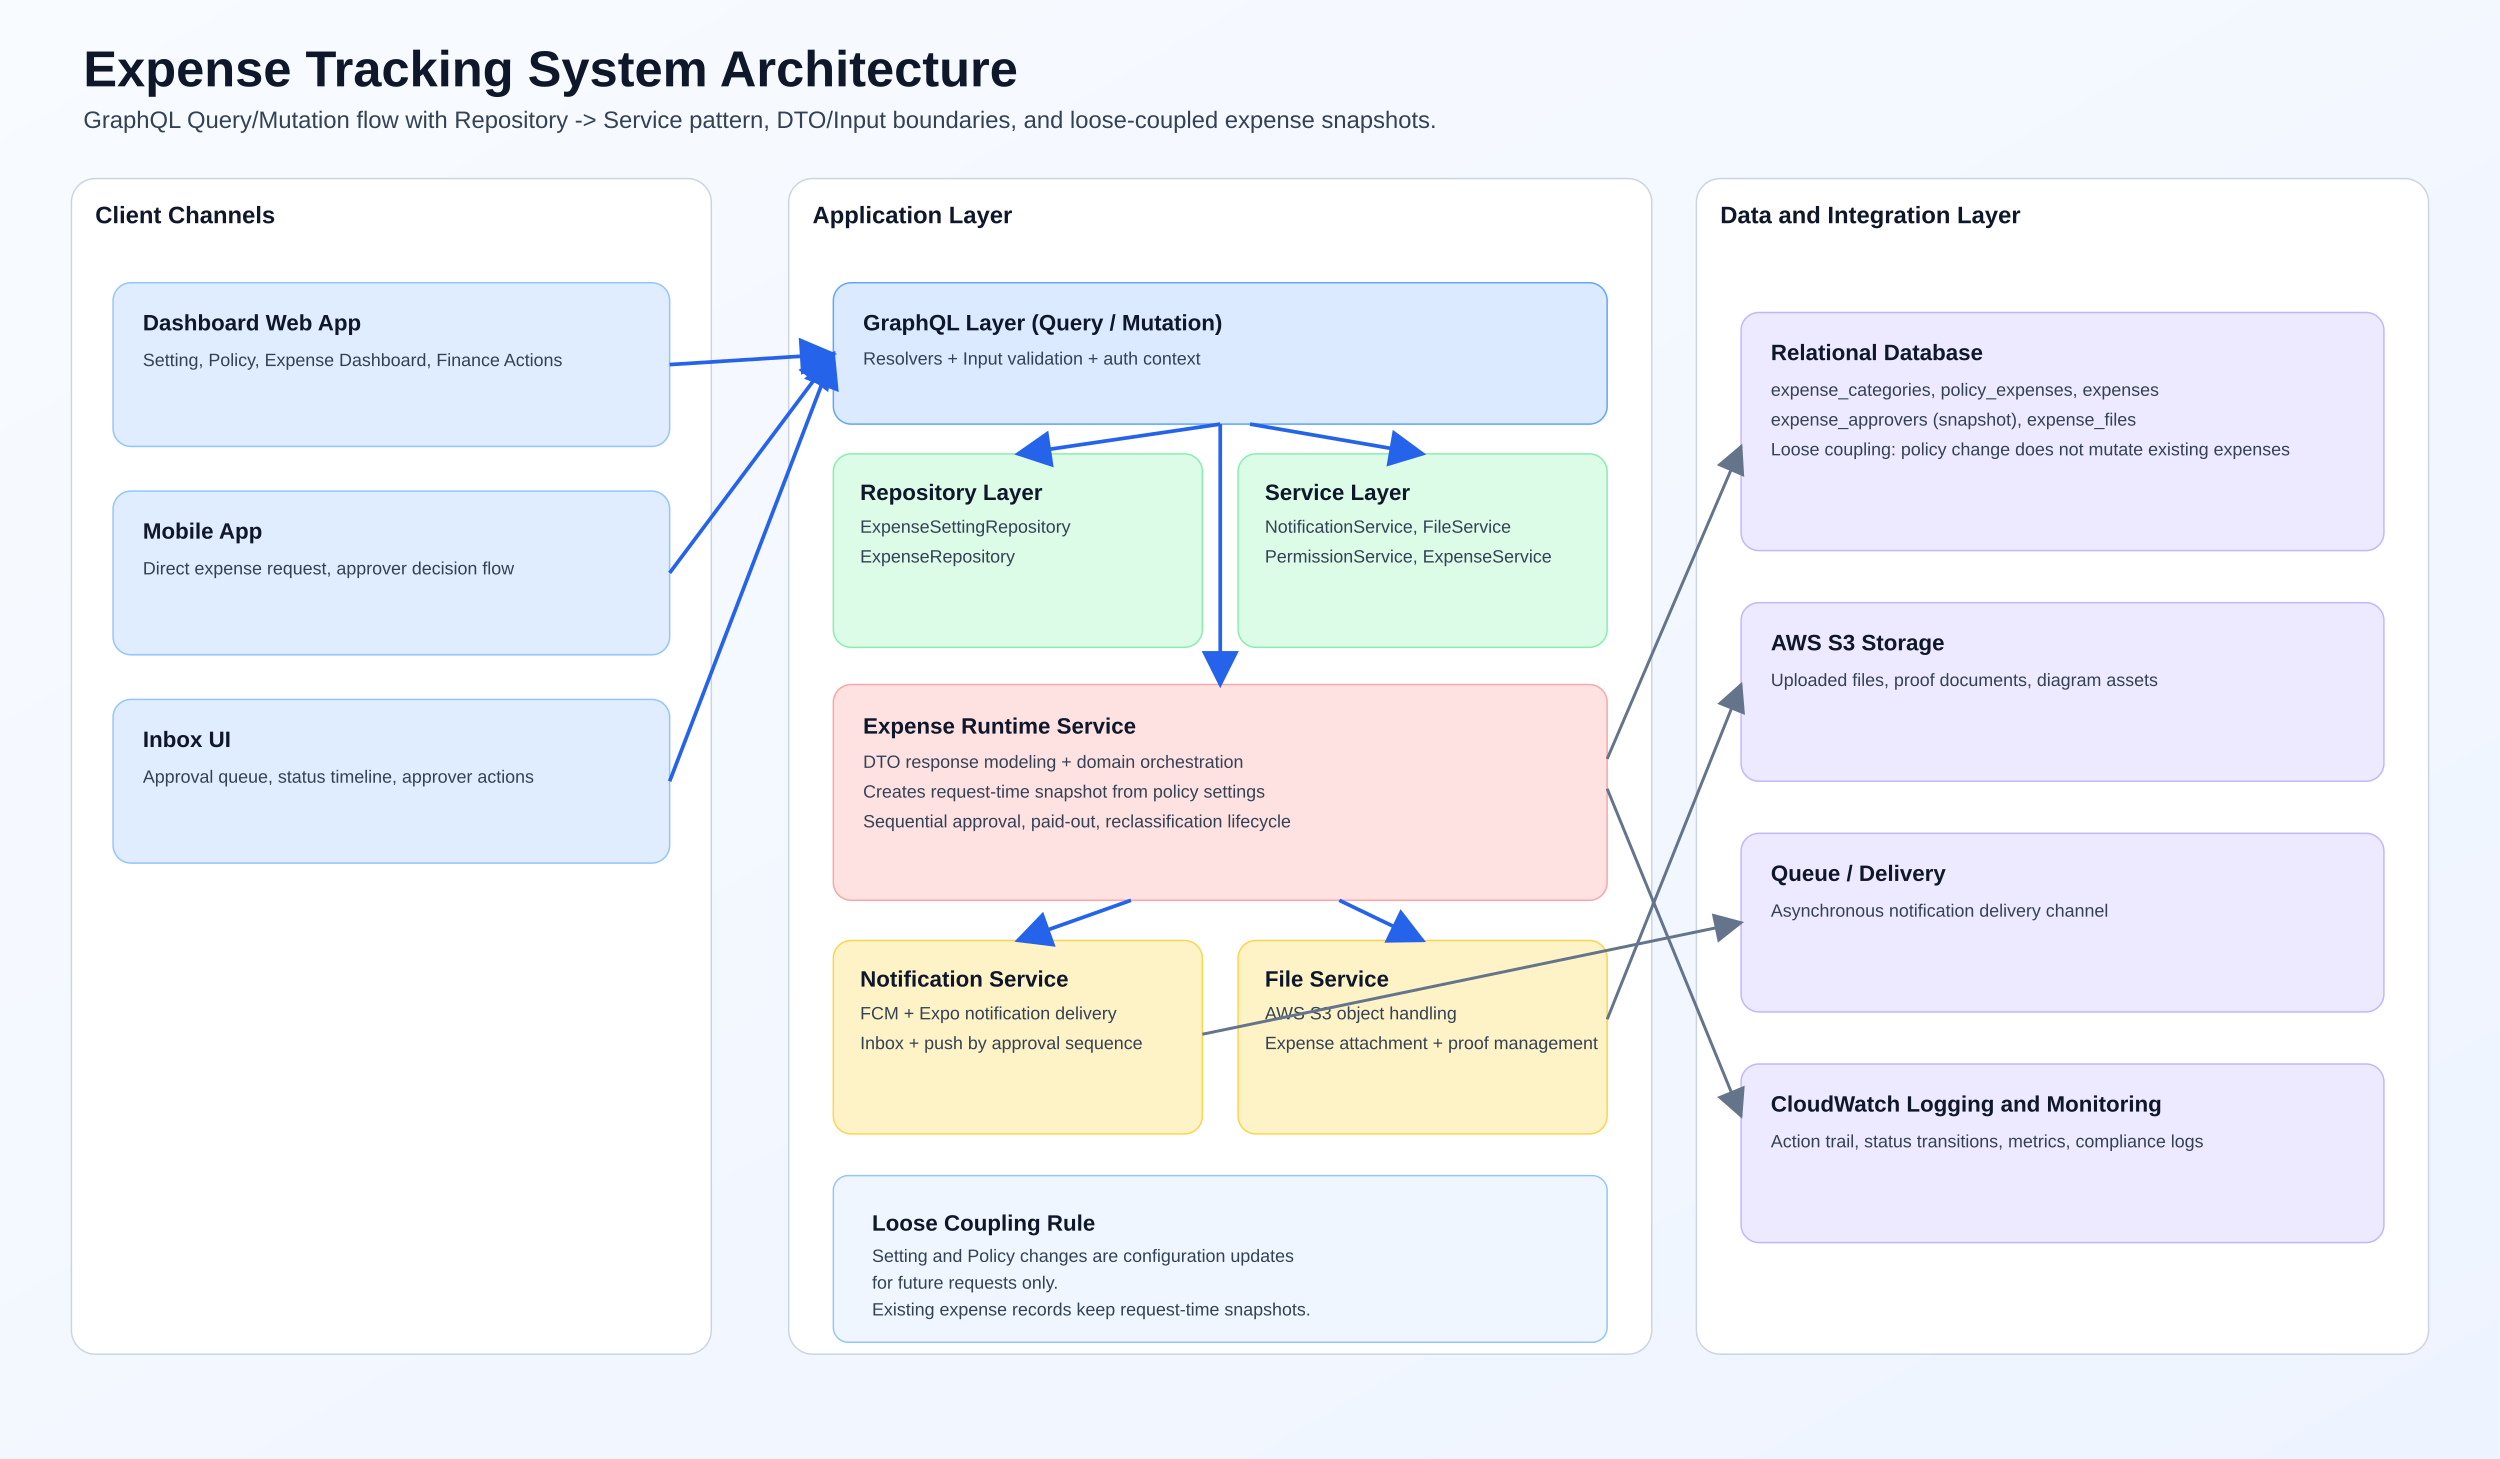
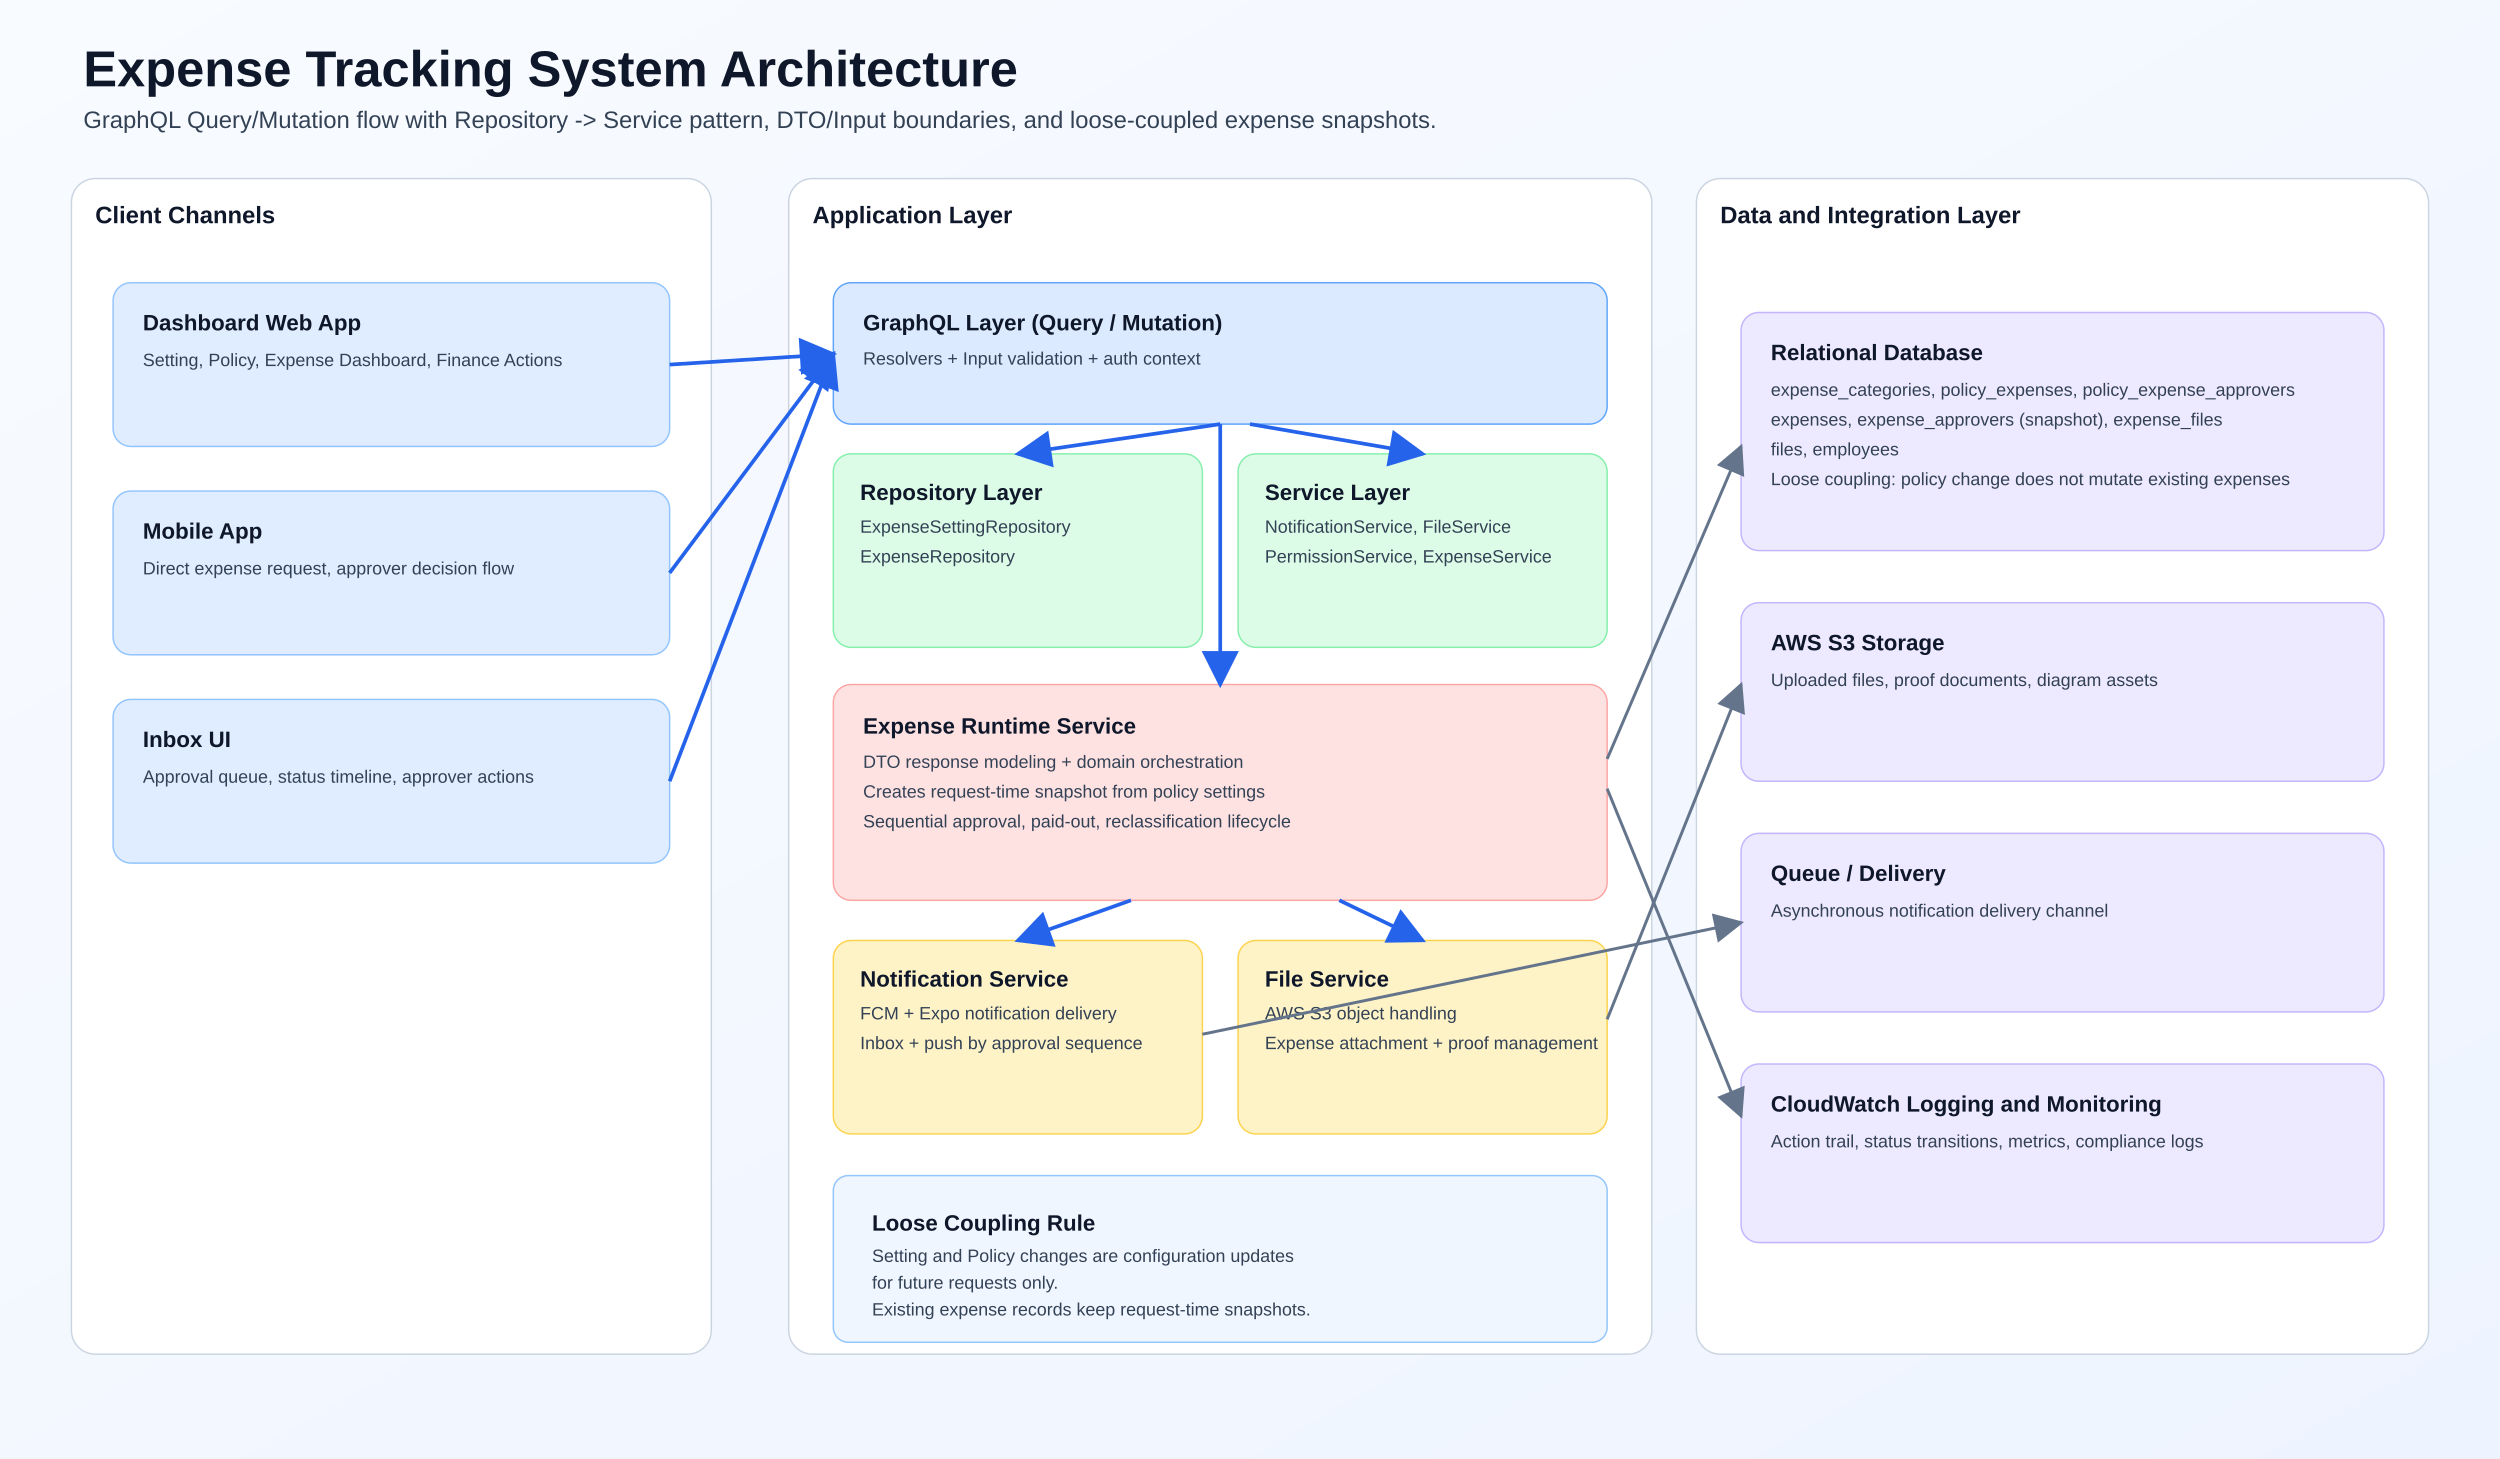
<svg xmlns="http://www.w3.org/2000/svg" width="1680" height="980" viewBox="0 0 1680 980">
  <defs>
    <linearGradient id="bg" x1="0" y1="0" x2="1" y2="1">
      <stop offset="0%" stop-color="#f8fbff" />
      <stop offset="100%" stop-color="#eef4ff" />
    </linearGradient>
    <style>
      .title { font: 700 34px 'Segoe UI', Arial, sans-serif; fill: #0f172a; }
      .subtitle { font: 500 16px 'Segoe UI', Arial, sans-serif; fill: #334155; }
      .zone-title { font: 700 16px 'Segoe UI', Arial, sans-serif; fill: #0f172a; }
      .box-title { font: 700 15px 'Segoe UI', Arial, sans-serif; fill: #0f172a; }
      .box-sub { font: 500 12px 'Segoe UI', Arial, sans-serif; fill: #334155; }
      .edge { stroke: #2563eb; stroke-width: 2.5; fill: none; marker-end: url(#arrow); }
      .edge-soft { stroke: #64748b; stroke-width: 2; fill: none; marker-end: url(#arrowSoft); }
      .label { font: 600 12px 'Segoe UI', Arial, sans-serif; fill: #1e3a8a; }
    </style>
    <marker id="arrow" markerWidth="10" markerHeight="10" refX="9" refY="5" orient="auto">
      <path d="M0,0 L10,5 L0,10 z" fill="#2563eb" />
    </marker>
    <marker id="arrowSoft" markerWidth="10" markerHeight="10" refX="9" refY="5" orient="auto">
      <path d="M0,0 L10,5 L0,10 z" fill="#64748b" />
    </marker>
  </defs>
  <rect x="0" y="0" width="1680" height="980" fill="url(#bg)" />
  <text x="56" y="58" class="title">Expense Tracking System Architecture</text>
  <text x="56" y="86" class="subtitle">GraphQL Query/Mutation flow with Repository -&gt; Service pattern, DTO/Input boundaries, and loose-coupled expense snapshots.</text>
  <rect x="48" y="120" width="430" height="790" rx="16" fill="#ffffff" stroke="#cbd5e1" />
  <text x="64" y="150" class="zone-title">Client Channels</text>
  <rect x="530" y="120" width="580" height="790" rx="16" fill="#ffffff" stroke="#cbd5e1" />
  <text x="546" y="150" class="zone-title">Application Layer</text>
  <rect x="1140" y="120" width="492" height="790" rx="16" fill="#ffffff" stroke="#cbd5e1" />
  <text x="1156" y="150" class="zone-title">Data and Integration Layer</text>
  <rect x="76" y="190" width="374" height="110" rx="12" fill="#e0ecff" stroke="#93c5fd" />
  <text x="96" y="222" class="box-title">Dashboard Web App</text>
  <text x="96" y="246" class="box-sub">Setting, Policy, Expense Dashboard, Finance Actions</text>
  <rect x="76" y="330" width="374" height="110" rx="12" fill="#e0ecff" stroke="#93c5fd" />
  <text x="96" y="362" class="box-title">Mobile App</text>
  <text x="96" y="386" class="box-sub">Direct expense request, approver decision flow</text>
  <rect x="76" y="470" width="374" height="110" rx="12" fill="#e0ecff" stroke="#93c5fd" />
  <text x="96" y="502" class="box-title">Inbox UI</text>
  <text x="96" y="526" class="box-sub">Approval queue, status timeline, approver actions</text>
  <rect x="560" y="190" width="520" height="95" rx="12" fill="#dbeafe" stroke="#60a5fa" />
  <text x="580" y="222" class="box-title">GraphQL Layer (Query / Mutation)</text>
  <text x="580" y="245" class="box-sub">Resolvers + Input validation + auth context</text>
  <rect x="560" y="305" width="248" height="130" rx="12" fill="#dcfce7" stroke="#86efac" />
  <text x="578" y="336" class="box-title">Repository Layer</text>
  <text x="578" y="358" class="box-sub">ExpenseSettingRepository</text>
  <text x="578" y="378" class="box-sub">ExpenseRepository</text>
  <rect x="832" y="305" width="248" height="130" rx="12" fill="#dcfce7" stroke="#86efac" />
  <text x="850" y="336" class="box-title">Service Layer</text>
  <text x="850" y="358" class="box-sub">NotificationService, FileService</text>
  <text x="850" y="378" class="box-sub">PermissionService, ExpenseService</text>
  <rect x="560" y="460" width="520" height="145" rx="12" fill="#fee2e2" stroke="#fca5a5" />
  <text x="580" y="493" class="box-title">Expense Runtime Service</text>
  <text x="580" y="516" class="box-sub">DTO response modeling + domain orchestration</text>
  <text x="580" y="536" class="box-sub">Creates request-time snapshot from policy settings</text>
  <text x="580" y="556" class="box-sub">Sequential approval, paid-out, reclassification lifecycle</text>
  <rect x="560" y="632" width="248" height="130" rx="12" fill="#fef3c7" stroke="#fcd34d" />
  <text x="578" y="663" class="box-title">Notification Service</text>
  <text x="578" y="685" class="box-sub">FCM + Expo notification delivery</text>
  <text x="578" y="705" class="box-sub">Inbox + push by approval sequence</text>
  <rect x="832" y="632" width="248" height="130" rx="12" fill="#fef3c7" stroke="#fcd34d" />
  <text x="850" y="663" class="box-title">File Service</text>
  <text x="850" y="685" class="box-sub">AWS S3 object handling</text>
  <text x="850" y="705" class="box-sub">Expense attachment + proof management</text>
  <rect x="1170" y="210" width="432" height="160" rx="12" fill="#ede9fe" stroke="#c4b5fd" />
  <text x="1190" y="242" class="box-title">Relational Database</text>
-   <text x="1190" y="266" class="box-sub">expense_categories, policy_expenses, expenses</text>
-   <text x="1190" y="286" class="box-sub">expense_approvers (snapshot), expense_files</text>
-   <text x="1190" y="306" class="box-sub">Loose coupling: policy change does not mutate existing expenses</text>
+   <text x="1190" y="266" class="box-sub">expense_categories, policy_expenses, policy_expense_approvers</text>
+   <text x="1190" y="286" class="box-sub">expenses, expense_approvers (snapshot), expense_files</text>
+   <text x="1190" y="306" class="box-sub">files, employees</text>
+   <text x="1190" y="326" class="box-sub">Loose coupling: policy change does not mutate existing expenses</text>
  <rect x="1170" y="405" width="432" height="120" rx="12" fill="#ede9fe" stroke="#c4b5fd" />
  <text x="1190" y="437" class="box-title">AWS S3 Storage</text>
  <text x="1190" y="461" class="box-sub">Uploaded files, proof documents, diagram assets</text>
  <rect x="1170" y="560" width="432" height="120" rx="12" fill="#ede9fe" stroke="#c4b5fd" />
  <text x="1190" y="592" class="box-title">Queue / Delivery</text>
  <text x="1190" y="616" class="box-sub">Asynchronous notification delivery channel</text>
  <rect x="1170" y="715" width="432" height="120" rx="12" fill="#ede9fe" stroke="#c4b5fd" />
  <text x="1190" y="747" class="box-title">CloudWatch Logging and Monitoring</text>
  <text x="1190" y="771" class="box-sub">Action trail, status transitions, metrics, compliance logs</text>
  <path class="edge" d="M450 245 L560 238" />
  <path class="edge" d="M450 385 L560 238" />
  <path class="edge" d="M450 525 L560 238" />
  <path class="edge" d="M820 285 L684 305" />
  <path class="edge" d="M840 285 L956 305" />
  <path class="edge" d="M820 285 L820 460" />
  <path class="edge" d="M760 605 L684 632" />
  <path class="edge" d="M900 605 L956 632" />
  <path class="edge-soft" d="M1080 510 L1170 300" />
  <path class="edge-soft" d="M1080 685 L1170 460" />
  <path class="edge-soft" d="M808 695 L1170 620" />
  <path class="edge-soft" d="M1080 530 L1170 750" />
  <rect x="560" y="790" width="520" height="112" rx="10" fill="#eff6ff" stroke="#93c5fd" />
  <text x="586" y="827" class="box-title">Loose Coupling Rule</text>
  <text x="586" y="848" class="box-sub">
    <tspan x="586" dy="0">Setting and Policy changes are configuration updates</tspan>
    <tspan x="586" dy="18">for future requests only.</tspan>
    <tspan x="586" dy="18">Existing expense records keep request-time snapshots.</tspan>
  </text>
</svg>
